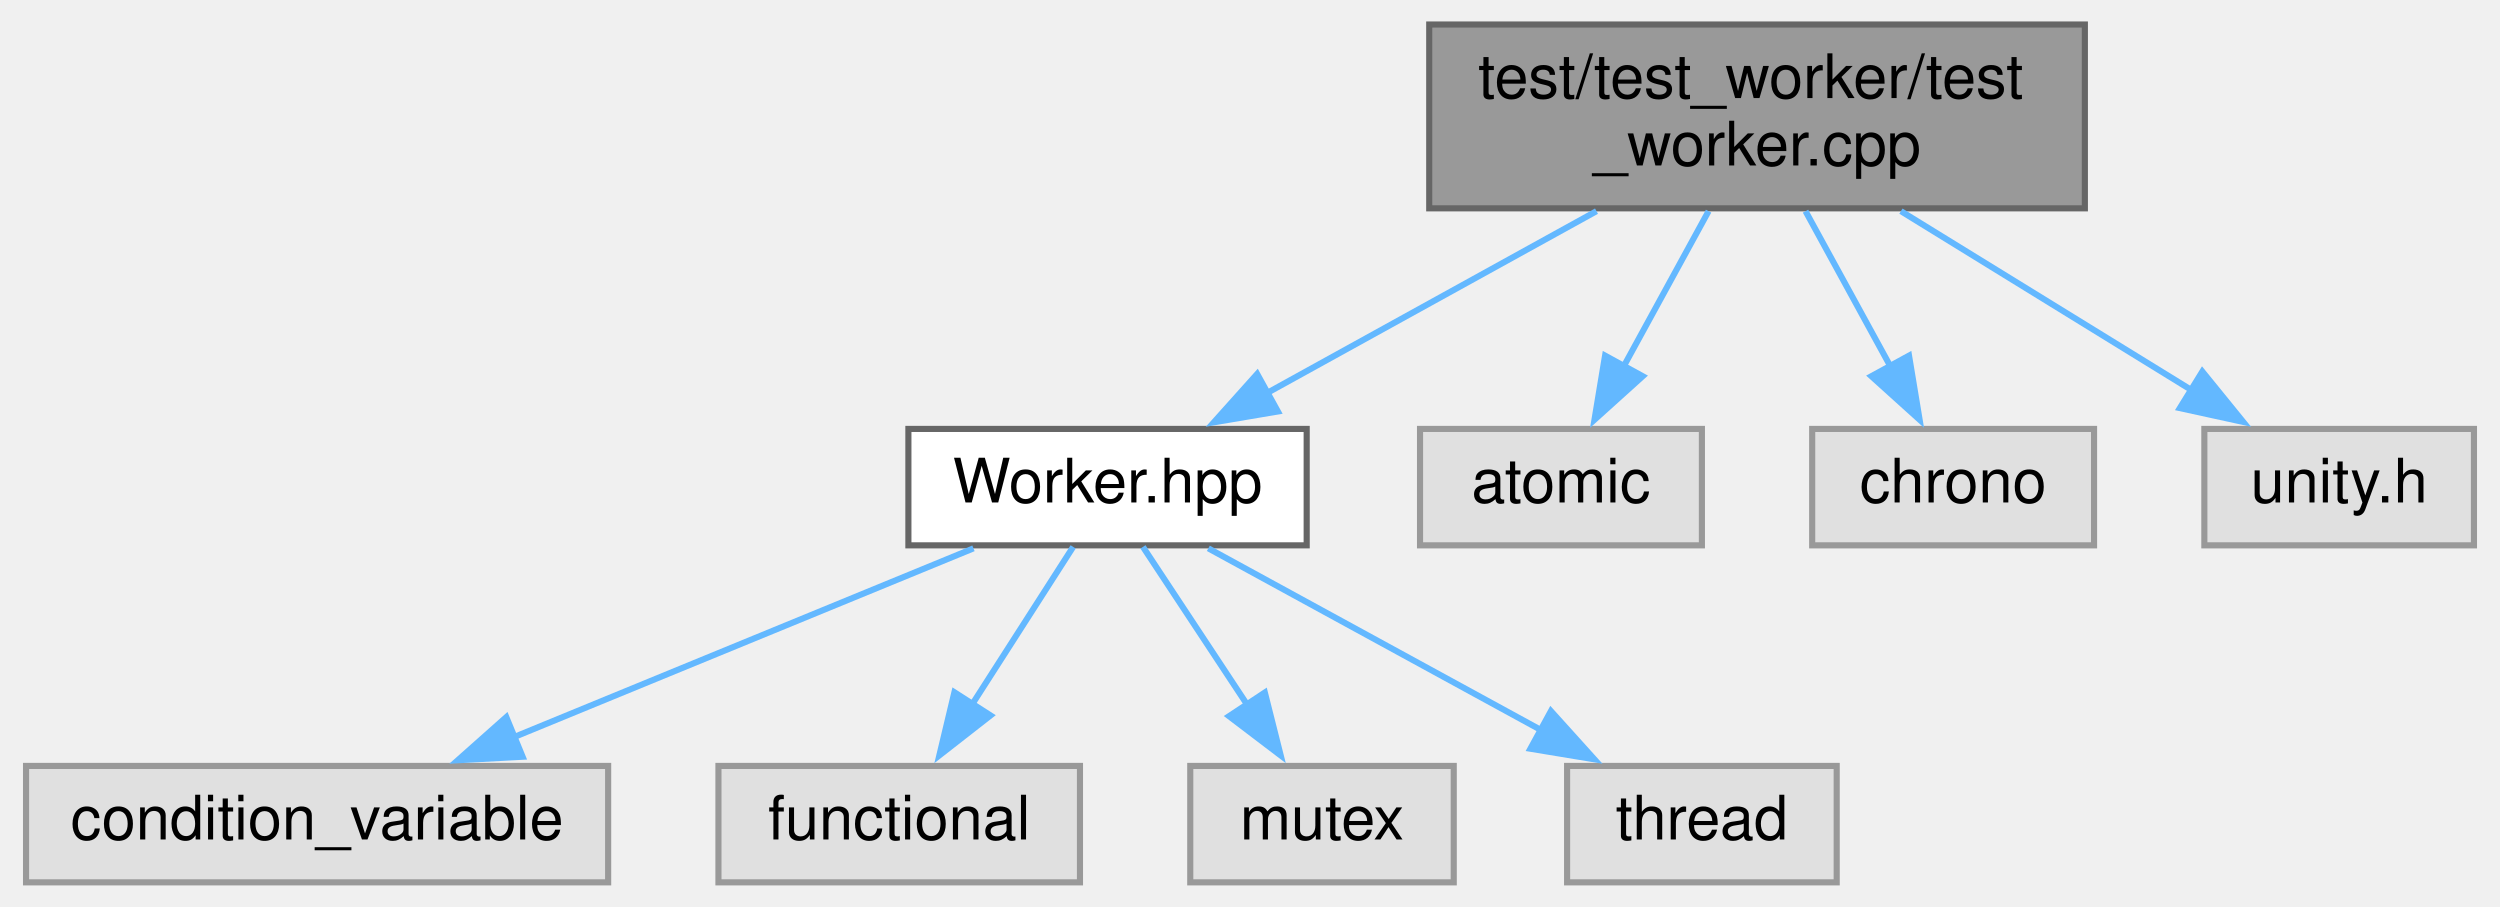
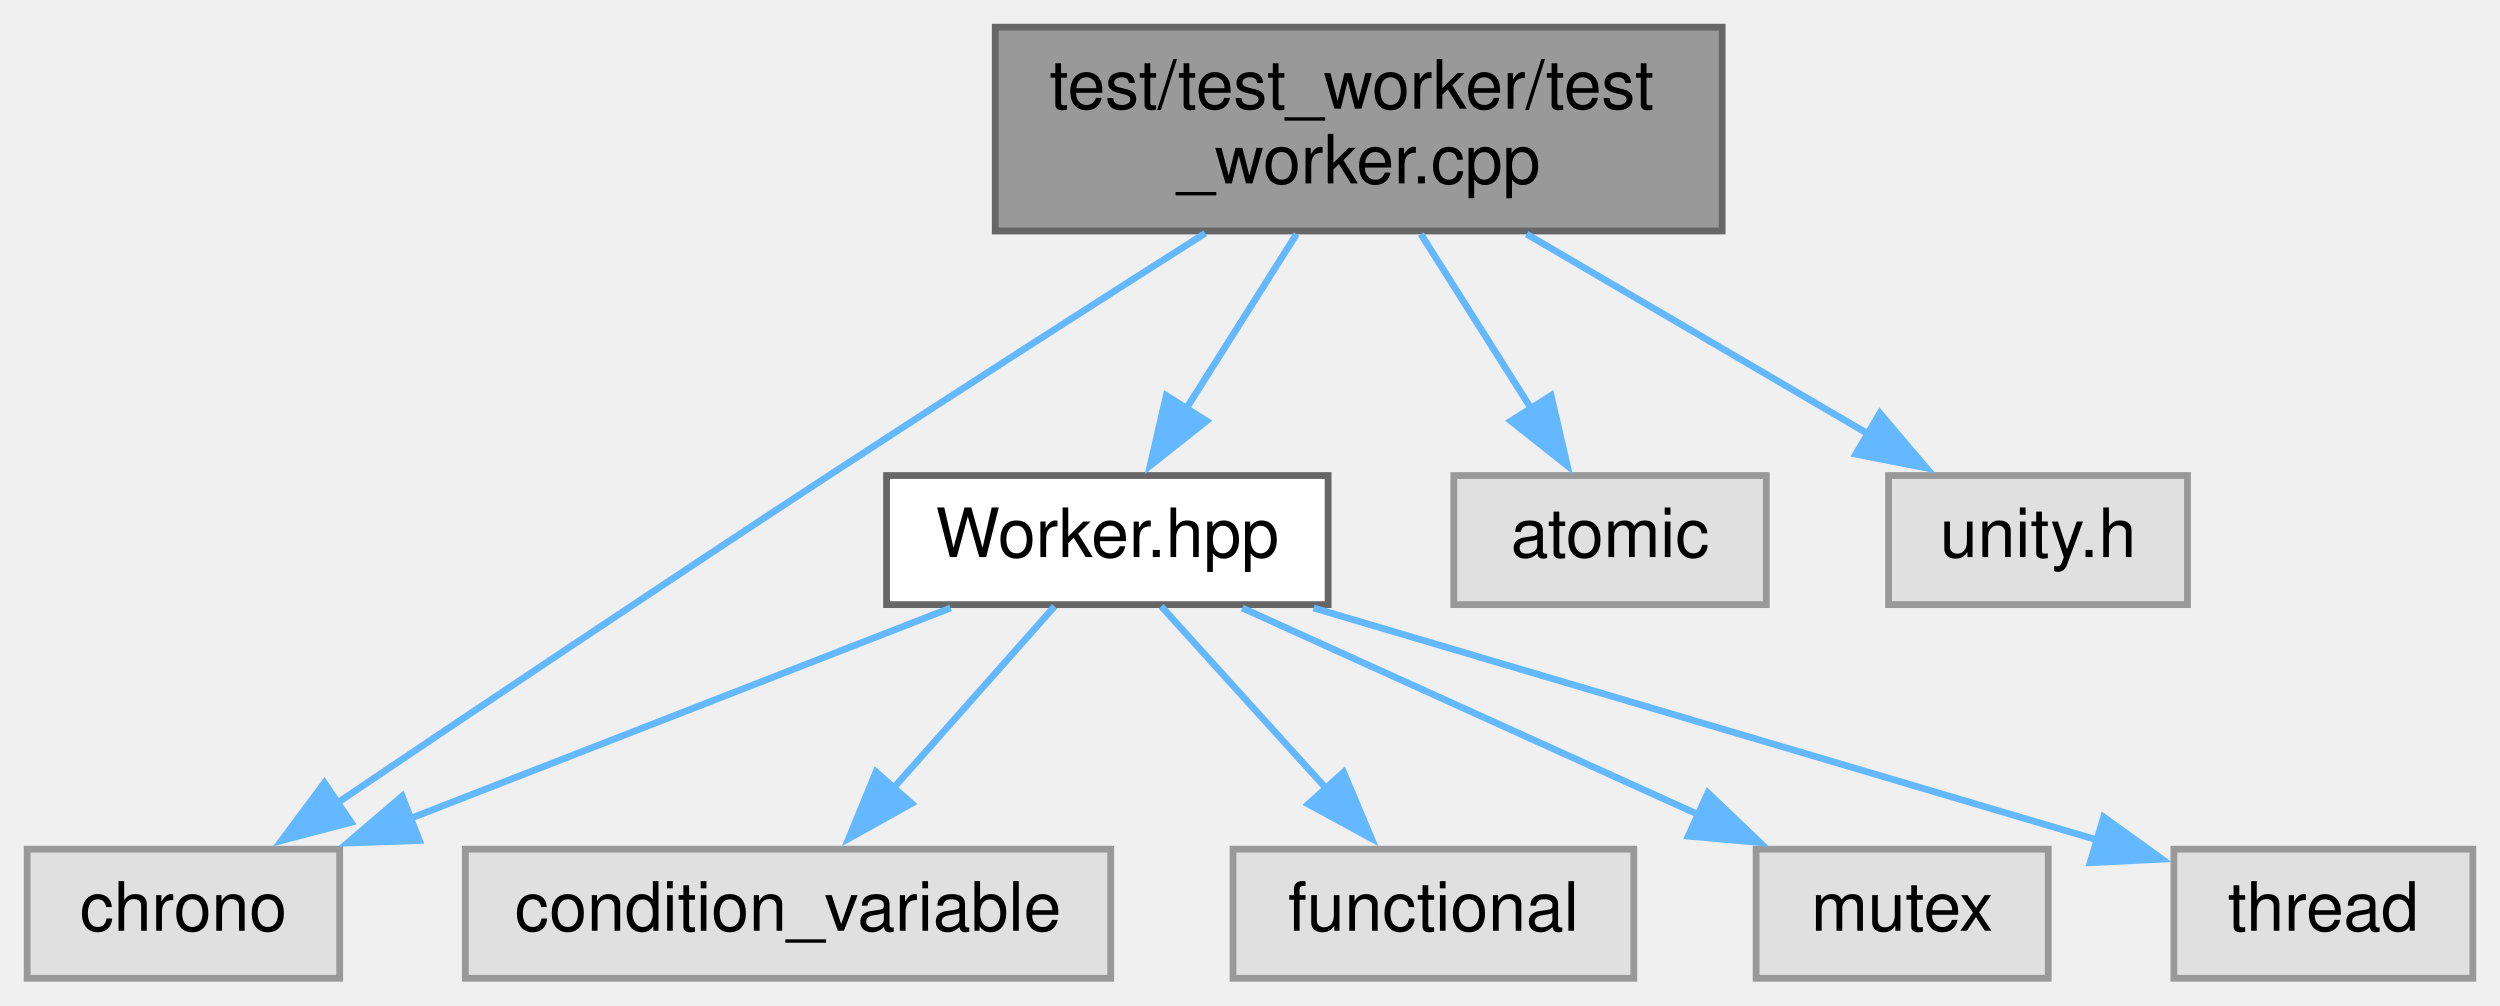
- <svg xmlns="http://www.w3.org/2000/svg" xmlns:xlink="http://www.w3.org/1999/xlink" width="408pt" height="148pt" viewBox="0.00 0.00 407.50 148.00">
+ <svg xmlns="http://www.w3.org/2000/svg" xmlns:xlink="http://www.w3.org/1999/xlink" width="368pt" height="148pt" viewBox="0.00 0.00 368.00 148.00">
  <g id="graph0" class="graph" transform="scale(1 1) rotate(0) translate(4 144)">
    <g id="node1" class="node">
      <g id="a_node1">
        <a xlink:title=" ">
-           <polygon fill="#999999" stroke="#666666" points="336,-140 229,-140 229,-110 336,-110 336,-140" />
-           <text text-anchor="start" x="237" y="-128" font-family="Helvetica,sans-Serif" font-size="10.00">test/test_worker/test</text>
-           <text text-anchor="middle" x="282.5" y="-117" font-family="Helvetica,sans-Serif" font-size="10.00">_worker.cpp</text>
+           <polygon fill="#999999" stroke="#666666" points="249.5,-140 142.5,-140 142.5,-110 249.5,-110 249.5,-140" />
+           <text text-anchor="start" x="150.5" y="-128" font-family="Helvetica,sans-Serif" font-size="10.00">test/test_worker/test</text>
+           <text text-anchor="middle" x="196" y="-117" font-family="Helvetica,sans-Serif" font-size="10.00">_worker.cpp</text>
        </a>
      </g>
    </g>
    <g id="node2" class="node">
      <g id="a_node2">
        <a xlink:href="Worker_8hpp.xhtml" target="_top" xlink:title=" ">
-           <polygon fill="white" stroke="#666666" points="209,-74 144,-74 144,-55 209,-55 209,-74" />
-           <text text-anchor="middle" x="176.5" y="-62" font-family="Helvetica,sans-Serif" font-size="10.00">Worker.hpp</text>
+           <polygon fill="white" stroke="#666666" points="191.5,-74 126.5,-74 126.5,-55 191.5,-55 191.5,-74" />
+           <text text-anchor="middle" x="159" y="-62" font-family="Helvetica,sans-Serif" font-size="10.00">Worker.hpp</text>
        </a>
      </g>
    </g>
    <g id="edge1" class="edge">
-       <path fill="none" stroke="#63b8ff" d="M256.3,-109.54C239.9,-100.49 218.86,-88.88 202.51,-79.85" />
-       <polygon fill="#63b8ff" stroke="#63b8ff" points="204.3,-76.85 193.85,-75.08 200.92,-82.97 204.3,-76.85" />
+       <path fill="none" stroke="#63b8ff" d="M186.85,-109.54C181.92,-101.74 175.78,-92.03 170.52,-83.71" />
+       <polygon fill="#63b8ff" stroke="#63b8ff" points="173.6,-82.03 165.3,-75.45 167.68,-85.78 173.6,-82.03" />
+     </g>
+     <g id="node3" class="node">
+       <g id="a_node3">
+         <a xlink:title=" ">
+           <polygon fill="#e0e0e0" stroke="#999999" points="46,-19 0,-19 0,0 46,0 46,-19" />
+           <text text-anchor="middle" x="23" y="-7" font-family="Helvetica,sans-Serif" font-size="10.00">chrono</text>
+         </a>
+       </g>
+     </g>
+     <g id="edge8" class="edge">
+       <path fill="none" stroke="#63b8ff" d="M173.4,-109.67C157.79,-99.74 136.57,-86.16 118,-74 93.1,-57.7 64.75,-38.69 45.56,-25.75" />
+       <polygon fill="#63b8ff" stroke="#63b8ff" points="47.67,-22.95 37.42,-20.26 43.75,-28.76 47.67,-22.95" />
+     </g>
+     <g id="node8" class="node">
+       <g id="a_node8">
+         <a xlink:title=" ">
+           <polygon fill="#e0e0e0" stroke="#999999" points="256,-74 210,-74 210,-55 256,-55 256,-74" />
+           <text text-anchor="middle" x="233" y="-62" font-family="Helvetica,sans-Serif" font-size="10.00">atomic</text>
+         </a>
+       </g>
+     </g>
+     <g id="edge7" class="edge">
+       <path fill="none" stroke="#63b8ff" d="M205.15,-109.54C210.08,-101.74 216.22,-92.03 221.48,-83.71" />
+       <polygon fill="#63b8ff" stroke="#63b8ff" points="224.32,-85.78 226.7,-75.45 218.4,-82.03 224.32,-85.78" />
+     </g>
+     <g id="node9" class="node">
+       <g id="a_node9">
+         <a xlink:title=" ">
+           <polygon fill="#e0e0e0" stroke="#999999" points="318,-74 274,-74 274,-55 318,-55 318,-74" />
+           <text text-anchor="middle" x="296" y="-62" font-family="Helvetica,sans-Serif" font-size="10.00">unity.h</text>
+         </a>
+       </g>
+     </g>
+     <g id="edge9" class="edge">
+       <path fill="none" stroke="#63b8ff" d="M220.72,-109.54C236.04,-100.58 255.66,-89.1 271.02,-80.11" />
+       <polygon fill="#63b8ff" stroke="#63b8ff" points="272.71,-83.18 279.57,-75.11 269.17,-77.14 272.71,-83.18" />
+     </g>
+     <g id="edge2" class="edge">
+       <path fill="none" stroke="#63b8ff" d="M135.93,-54.51C114.11,-46.01 81.12,-33.15 56.42,-23.53" />
+       <polygon fill="#63b8ff" stroke="#63b8ff" points="57.73,-20.28 47.14,-19.91 55.19,-26.8 57.73,-20.28" />
+     </g>
+     <g id="node4" class="node">
+       <g id="a_node4">
+         <a xlink:title=" ">
+           <polygon fill="#e0e0e0" stroke="#999999" points="159.5,-19 64.5,-19 64.5,0 159.5,0 159.5,-19" />
+           <text text-anchor="middle" x="112" y="-7" font-family="Helvetica,sans-Serif" font-size="10.00">condition_variable</text>
+         </a>
+       </g>
+     </g>
+     <g id="edge3" class="edge">
+       <path fill="none" stroke="#63b8ff" d="M151.24,-54.75C144.81,-47.5 135.49,-36.98 127.54,-28.02" />
+       <polygon fill="#63b8ff" stroke="#63b8ff" points="130.19,-25.73 120.93,-20.57 124.95,-30.38 130.19,-25.73" />
+     </g>
+     <g id="node5" class="node">
+       <g id="a_node5">
+         <a xlink:title=" ">
+           <polygon fill="#e0e0e0" stroke="#999999" points="236.5,-19 177.5,-19 177.5,0 236.5,0 236.5,-19" />
+           <text text-anchor="middle" x="207" y="-7" font-family="Helvetica,sans-Serif" font-size="10.00">functional</text>
+         </a>
+       </g>
+     </g>
+     <g id="edge4" class="edge">
+       <path fill="none" stroke="#63b8ff" d="M166.93,-54.75C173.56,-47.43 183.22,-36.76 191.39,-27.74" />
+       <polygon fill="#63b8ff" stroke="#63b8ff" points="193.77,-30.33 197.89,-20.56 188.58,-25.63 193.77,-30.33" />
+     </g>
+     <g id="node6" class="node">
+       <g id="a_node6">
+         <a xlink:title=" ">
+           <polygon fill="#e0e0e0" stroke="#999999" points="297.5,-19 254.5,-19 254.5,0 297.5,0 297.5,-19" />
+           <text text-anchor="middle" x="276" y="-7" font-family="Helvetica,sans-Serif" font-size="10.00">mutex</text>
+         </a>
+       </g>
+     </g>
+     <g id="edge5" class="edge">
+       <path fill="none" stroke="#63b8ff" d="M178.85,-54.51C197.28,-46.16 224.98,-33.61 246.09,-24.05" />
+       <polygon fill="#63b8ff" stroke="#63b8ff" points="247.4,-27.3 255.07,-19.98 244.51,-20.92 247.4,-27.3" />
    </g>
    <g id="node7" class="node">
      <g id="a_node7">
        <a xlink:title=" ">
-           <polygon fill="#e0e0e0" stroke="#999999" points="273.5,-74 227.5,-74 227.5,-55 273.5,-55 273.5,-74" />
-           <text text-anchor="middle" x="250.5" y="-62" font-family="Helvetica,sans-Serif" font-size="10.00">atomic</text>
+           <polygon fill="#e0e0e0" stroke="#999999" points="360,-19 316,-19 316,0 360,0 360,-19" />
+           <text text-anchor="middle" x="338" y="-7" font-family="Helvetica,sans-Serif" font-size="10.00">thread</text>
        </a>
      </g>
    </g>
    <g id="edge6" class="edge">
-       <path fill="none" stroke="#63b8ff" d="M274.59,-109.54C270.42,-101.91 265.25,-92.46 260.77,-84.27" />
-       <polygon fill="#63b8ff" stroke="#63b8ff" points="263.84,-82.6 255.97,-75.5 257.7,-85.96 263.84,-82.6" />
-     </g>
-     <g id="node8" class="node">
-       <g id="a_node8">
-         <a xlink:title=" ">
-           <polygon fill="#e0e0e0" stroke="#999999" points="337.5,-74 291.5,-74 291.5,-55 337.5,-55 337.5,-74" />
-           <text text-anchor="middle" x="314.5" y="-62" font-family="Helvetica,sans-Serif" font-size="10.00">chrono</text>
-         </a>
-       </g>
-     </g>
-     <g id="edge7" class="edge">
-       <path fill="none" stroke="#63b8ff" d="M290.41,-109.54C294.58,-101.91 299.75,-92.46 304.23,-84.27" />
-       <polygon fill="#63b8ff" stroke="#63b8ff" points="307.3,-85.96 309.03,-75.5 301.16,-82.6 307.3,-85.96" />
-     </g>
-     <g id="node9" class="node">
-       <g id="a_node9">
-         <a xlink:title=" ">
-           <polygon fill="#e0e0e0" stroke="#999999" points="399.5,-74 355.5,-74 355.5,-55 399.5,-55 399.5,-74" />
-           <text text-anchor="middle" x="377.5" y="-62" font-family="Helvetica,sans-Serif" font-size="10.00">unity.h</text>
-         </a>
-       </g>
-     </g>
-     <g id="edge8" class="edge">
-       <path fill="none" stroke="#63b8ff" d="M305.98,-109.54C320.4,-100.66 338.81,-89.32 353.35,-80.37" />
-       <polygon fill="#63b8ff" stroke="#63b8ff" points="355.17,-83.36 361.85,-75.14 351.5,-77.4 355.17,-83.36" />
-     </g>
-     <g id="node3" class="node">
-       <g id="a_node3">
-         <a xlink:title=" ">
-           <polygon fill="#e0e0e0" stroke="#999999" points="95,-19 0,-19 0,0 95,0 95,-19" />
-           <text text-anchor="middle" x="47.5" y="-7" font-family="Helvetica,sans-Serif" font-size="10.00">condition_variable</text>
-         </a>
-       </g>
-     </g>
-     <g id="edge2" class="edge">
-       <path fill="none" stroke="#63b8ff" d="M154.62,-54.51C134.01,-46.04 102.91,-33.27 79.52,-23.66" />
-       <polygon fill="#63b8ff" stroke="#63b8ff" points="81.04,-20.5 70.46,-19.93 78.38,-26.97 81.04,-20.5" />
-     </g>
-     <g id="node4" class="node">
-       <g id="a_node4">
-         <a xlink:title=" ">
-           <polygon fill="#e0e0e0" stroke="#999999" points="172,-19 113,-19 113,0 172,0 172,-19" />
-           <text text-anchor="middle" x="142.5" y="-7" font-family="Helvetica,sans-Serif" font-size="10.00">functional</text>
-         </a>
-       </g>
-     </g>
-     <g id="edge3" class="edge">
-       <path fill="none" stroke="#63b8ff" d="M170.89,-54.75C166.38,-47.73 159.91,-37.64 154.29,-28.87" />
-       <polygon fill="#63b8ff" stroke="#63b8ff" points="157.4,-27.24 149.05,-20.72 151.51,-31.02 157.4,-27.24" />
-     </g>
-     <g id="node5" class="node">
-       <g id="a_node5">
-         <a xlink:title=" ">
-           <polygon fill="#e0e0e0" stroke="#999999" points="233,-19 190,-19 190,0 233,0 233,-19" />
-           <text text-anchor="middle" x="211.5" y="-7" font-family="Helvetica,sans-Serif" font-size="10.00">mutex</text>
-         </a>
-       </g>
-     </g>
-     <g id="edge4" class="edge">
-       <path fill="none" stroke="#63b8ff" d="M182.28,-54.75C186.91,-47.73 193.57,-37.64 199.37,-28.87" />
-       <polygon fill="#63b8ff" stroke="#63b8ff" points="202.17,-30.98 204.76,-20.71 196.33,-27.12 202.17,-30.98" />
-     </g>
-     <g id="node6" class="node">
-       <g id="a_node6">
-         <a xlink:title=" ">
-           <polygon fill="#e0e0e0" stroke="#999999" points="295.5,-19 251.5,-19 251.5,0 295.5,0 295.5,-19" />
-           <text text-anchor="middle" x="273.5" y="-7" font-family="Helvetica,sans-Serif" font-size="10.00">thread</text>
-         </a>
-       </g>
-     </g>
-     <g id="edge5" class="edge">
-       <path fill="none" stroke="#63b8ff" d="M192.95,-54.51C207.82,-46.39 229.94,-34.3 247.25,-24.85" />
-       <polygon fill="#63b8ff" stroke="#63b8ff" points="248.86,-27.95 255.96,-20.08 245.51,-21.81 248.86,-27.95" />
+       <path fill="none" stroke="#63b8ff" d="M189.36,-54.51C221.4,-45.02 271.72,-30.12 304.79,-20.33" />
+       <polygon fill="#63b8ff" stroke="#63b8ff" points="305.66,-23.73 314.26,-17.53 303.67,-17.01 305.66,-23.73" />
    </g>
  </g>
</svg>
